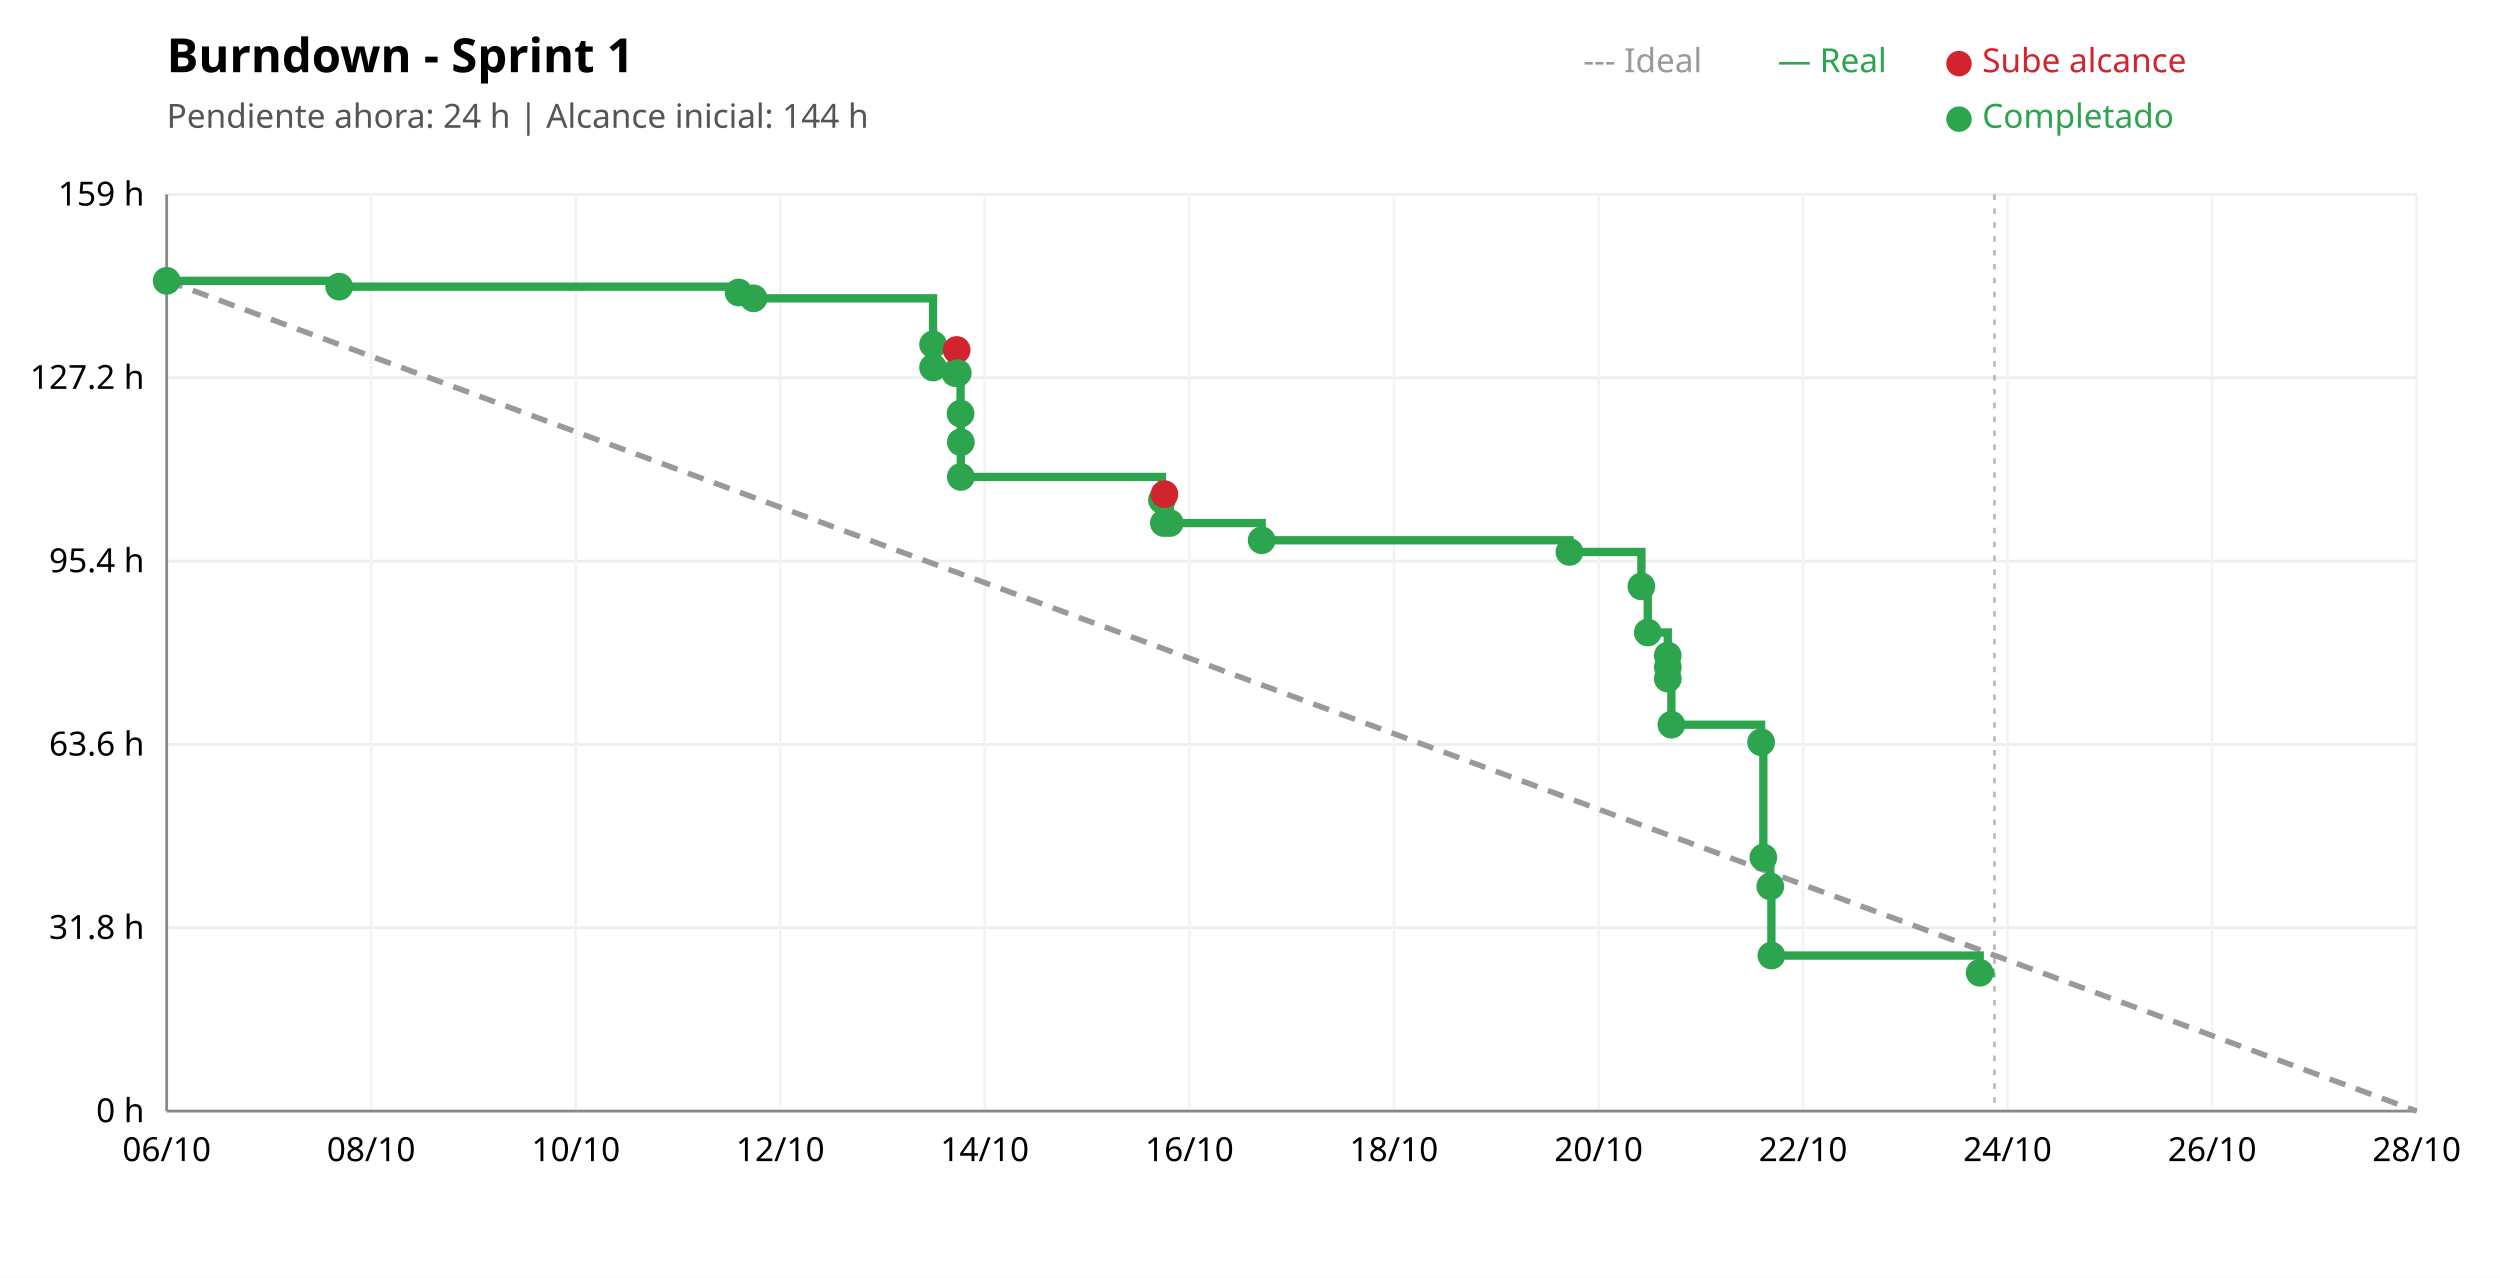
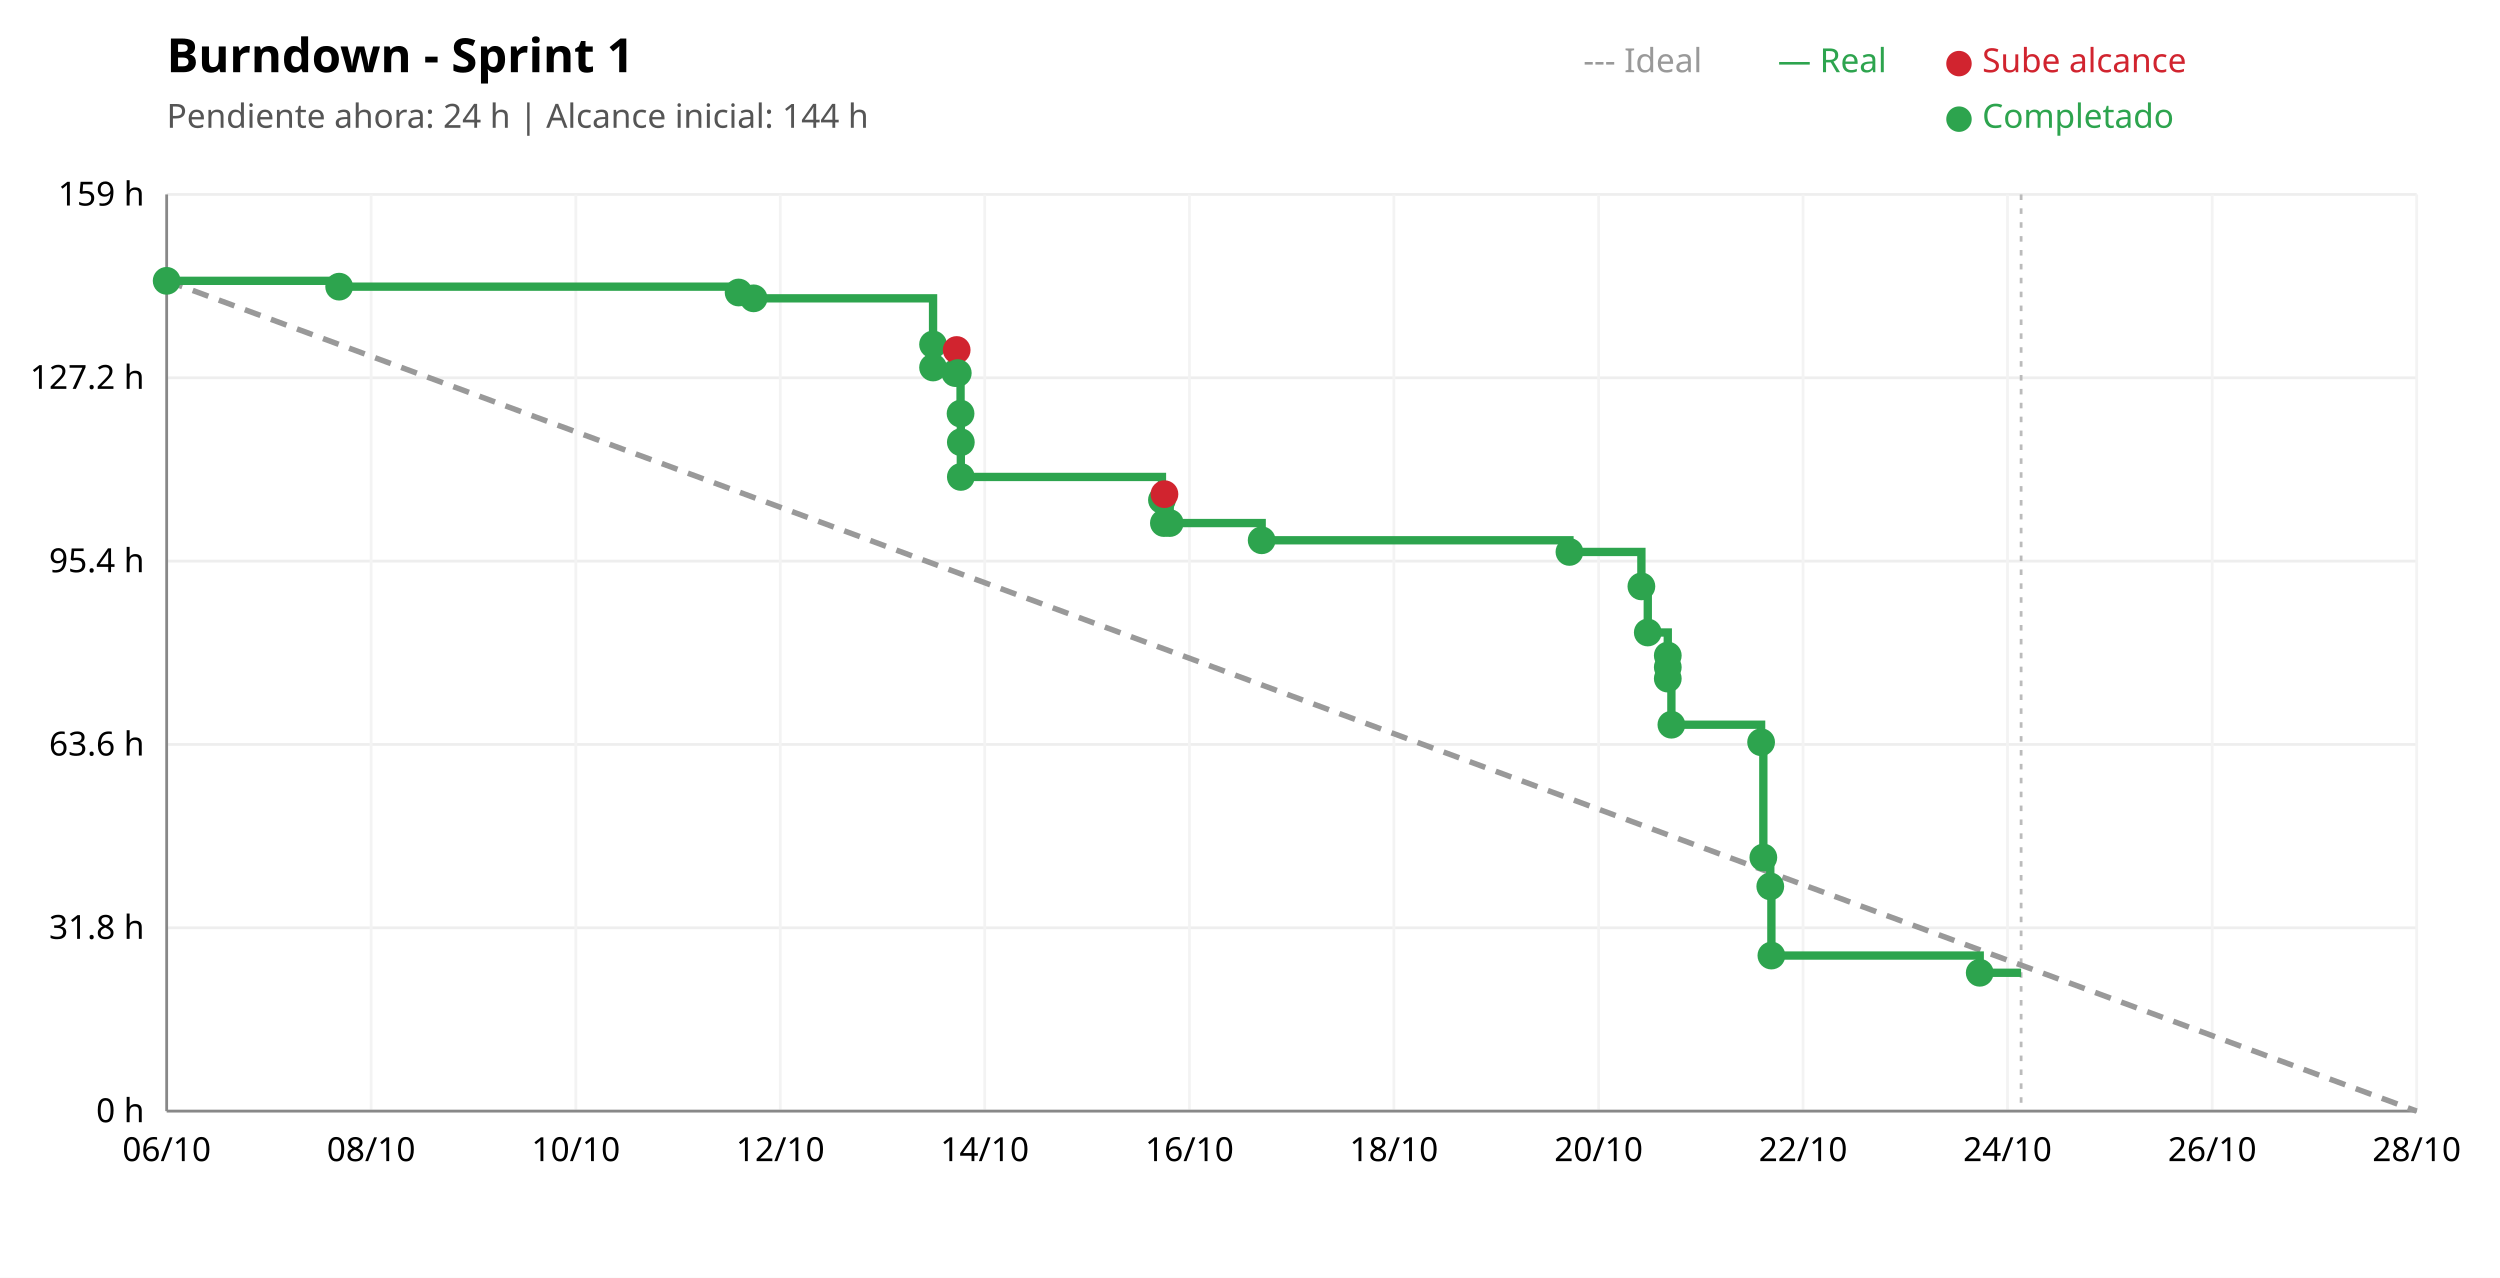
<svg xmlns="http://www.w3.org/2000/svg" width="900" height="460" font-family="sans-serif" font-size="12">
  <rect width="100%" height="100%" fill="white" />
  <text x="60" y="26" font-size="17" font-weight="bold">Burndown - Sprint 1</text>
  <text x="60" y="46" fill="#555">Pendiente ahora: 24 h  |  Alcance inicial: 144 h</text>
  <line x1="60" y1="400.0" x2="870" y2="400.0" stroke="#eee" />
  <text x="52" y="404.0" text-anchor="end">0 h</text>
  <line x1="60" y1="334.0" x2="870" y2="334.0" stroke="#eee" />
  <text x="52" y="338.0" text-anchor="end">31.8 h</text>
  <line x1="60" y1="268.0" x2="870" y2="268.0" stroke="#eee" />
  <text x="52" y="272.0" text-anchor="end">63.6 h</text>
  <line x1="60" y1="202.0" x2="870" y2="202.0" stroke="#eee" />
  <text x="52" y="206.0" text-anchor="end">95.4 h</text>
  <line x1="60" y1="136.0" x2="870" y2="136.0" stroke="#eee" />
  <text x="52" y="140.0" text-anchor="end">127.2 h</text>
  <line x1="60" y1="70.0" x2="870" y2="70.0" stroke="#eee" />
  <text x="52" y="74.0" text-anchor="end">159 h</text>
  <line x1="60.0" y1="70" x2="60.0" y2="400" stroke="#f3f3f3" />
  <text x="60.0" y="418" text-anchor="middle">06/10</text>
  <line x1="133.6" y1="70" x2="133.6" y2="400" stroke="#f3f3f3" />
  <text x="133.6" y="418" text-anchor="middle">08/10</text>
  <line x1="207.3" y1="70" x2="207.3" y2="400" stroke="#f3f3f3" />
  <text x="207.3" y="418" text-anchor="middle">10/10</text>
  <line x1="280.9" y1="70" x2="280.9" y2="400" stroke="#f3f3f3" />
  <text x="280.9" y="418" text-anchor="middle">12/10</text>
  <line x1="354.5" y1="70" x2="354.5" y2="400" stroke="#f3f3f3" />
  <text x="354.5" y="418" text-anchor="middle">14/10</text>
  <line x1="428.2" y1="70" x2="428.2" y2="400" stroke="#f3f3f3" />
  <text x="428.2" y="418" text-anchor="middle">16/10</text>
  <line x1="501.8" y1="70" x2="501.8" y2="400" stroke="#f3f3f3" />
  <text x="501.8" y="418" text-anchor="middle">18/10</text>
  <line x1="575.5" y1="70" x2="575.5" y2="400" stroke="#f3f3f3" />
  <text x="575.5" y="418" text-anchor="middle">20/10</text>
  <line x1="649.1" y1="70" x2="649.1" y2="400" stroke="#f3f3f3" />
  <text x="649.1" y="418" text-anchor="middle">22/10</text>
  <line x1="722.7" y1="70" x2="722.7" y2="400" stroke="#f3f3f3" />
  <text x="722.7" y="418" text-anchor="middle">24/10</text>
  <line x1="796.4" y1="70" x2="796.4" y2="400" stroke="#f3f3f3" />
  <text x="796.4" y="418" text-anchor="middle">26/10</text>
  <line x1="870.0" y1="70" x2="870.0" y2="400" stroke="#f3f3f3" />
  <text x="870.0" y="418" text-anchor="middle">28/10</text>
  <line x1="60" y1="400" x2="870" y2="400" stroke="#888" />
  <line x1="60" y1="70" x2="60" y2="400" stroke="#888" />
-   <line x1="718.0" y1="70" x2="718.0" y2="400" stroke="#bbb" stroke-dasharray="2 3" />
+   <line x1="727.6" y1="70" x2="727.6" y2="400" stroke="#bbb" stroke-dasharray="2 3" />
  <polyline points="60.0,101.1 870.0,400.0" fill="none" stroke="#999" stroke-dasharray="6 4" stroke-width="2" />
-   <polyline points="60.0,101.1 122.1,101.1 122.1,103.2 265.9,103.2 265.9,105.3 271.3,105.3 271.3,107.4 335.9,107.4 335.9,124.0 335.9,124.0 335.9,132.3 343.9,132.3 343.9,134.3 344.4,134.3 344.4,126.0 344.8,126.0 344.8,134.3 345.8,134.3 345.8,148.9 345.9,148.9 345.9,159.2 345.9,159.2 345.9,171.7 418.3,171.7 418.3,180.0 419.0,180.0 419.0,188.3 419.2,188.3 419.2,177.9 421.1,177.9 421.1,188.3 454.2,188.3 454.2,194.5 565.0,194.5 565.0,198.7 590.9,198.7 590.9,211.1 593.2,211.1 593.2,227.7 600.4,227.7 600.4,236.0 600.4,236.0 600.4,240.2 600.4,240.2 600.4,244.3 601.7,244.3 601.7,260.9 634.0,260.9 634.0,267.2 634.8,267.2 634.8,308.7 637.3,308.7 637.3,319.1 637.7,319.1 637.7,344.0 712.7,344.0 712.7,350.2 718.0,350.2" fill="none" stroke="#2da44e" stroke-width="3" />
+   <polyline points="60.0,101.1 122.1,101.1 122.1,103.2 265.9,103.2 265.9,105.3 271.3,105.3 271.3,107.4 335.9,107.4 335.9,124.0 335.9,124.0 335.9,132.3 343.9,132.3 343.9,134.3 344.4,134.3 344.4,126.0 344.8,126.0 344.8,134.3 345.8,134.3 345.8,148.9 345.9,148.9 345.9,159.2 345.9,159.2 345.9,171.7 418.3,171.7 418.3,180.0 419.0,180.0 419.0,188.3 419.2,188.3 419.2,177.9 421.1,177.9 421.1,188.3 454.2,188.3 454.2,194.5 565.0,194.5 565.0,198.7 590.9,198.7 590.9,211.1 593.2,211.1 593.2,227.7 600.4,227.7 600.4,236.0 600.4,236.0 600.4,240.2 600.4,240.2 600.4,244.3 601.7,244.3 601.7,260.9 634.0,260.9 634.0,267.2 634.8,267.2 634.8,308.7 637.3,308.7 637.3,319.1 637.7,319.1 637.7,344.0 712.7,344.0 712.7,350.2 727.6,350.2" fill="none" stroke="#2da44e" stroke-width="3" />
  <circle cx="122.1" cy="103.2" r="5" fill="#2da44e" />
  <circle cx="265.9" cy="105.3" r="5" fill="#2da44e" />
  <circle cx="271.3" cy="107.4" r="5" fill="#2da44e" />
  <circle cx="335.9" cy="124.0" r="5" fill="#2da44e" />
  <circle cx="335.9" cy="132.3" r="5" fill="#2da44e" />
  <circle cx="343.9" cy="134.3" r="5" fill="#2da44e" />
  <circle cx="344.4" cy="126.0" r="5" fill="#d1242f" />
  <circle cx="344.8" cy="134.3" r="5" fill="#2da44e" />
  <circle cx="345.8" cy="148.9" r="5" fill="#2da44e" />
  <circle cx="345.9" cy="159.2" r="5" fill="#2da44e" />
  <circle cx="345.9" cy="171.7" r="5" fill="#2da44e" />
  <circle cx="418.3" cy="180.0" r="5" fill="#2da44e" />
  <circle cx="419.0" cy="188.3" r="5" fill="#2da44e" />
  <circle cx="419.2" cy="177.9" r="5" fill="#d1242f" />
  <circle cx="421.1" cy="188.3" r="5" fill="#2da44e" />
  <circle cx="454.2" cy="194.5" r="5" fill="#2da44e" />
  <circle cx="565.0" cy="198.7" r="5" fill="#2da44e" />
  <circle cx="590.9" cy="211.1" r="5" fill="#2da44e" />
  <circle cx="593.2" cy="227.7" r="5" fill="#2da44e" />
  <circle cx="600.4" cy="236.0" r="5" fill="#2da44e" />
  <circle cx="600.4" cy="240.2" r="5" fill="#2da44e" />
  <circle cx="600.4" cy="244.3" r="5" fill="#2da44e" />
  <circle cx="601.7" cy="260.9" r="5" fill="#2da44e" />
  <circle cx="634.0" cy="267.2" r="5" fill="#2da44e" />
  <circle cx="634.8" cy="308.7" r="5" fill="#2da44e" />
  <circle cx="637.3" cy="319.1" r="5" fill="#2da44e" />
  <circle cx="637.7" cy="344.0" r="5" fill="#2da44e" />
  <circle cx="712.7" cy="350.2" r="5" fill="#2da44e" />
  <circle cx="60.0" cy="101.1" r="5" fill="#2da44e" />
  <text x="570" y="26" fill="#999">--- Ideal</text>
  <text x="640" y="26" fill="#2da44e">— Real</text>
  <text x="700" y="26" fill="#d1242f">● Sube alcance</text>
  <text x="700" y="46" fill="#2da44e">● Completado</text>
</svg>
